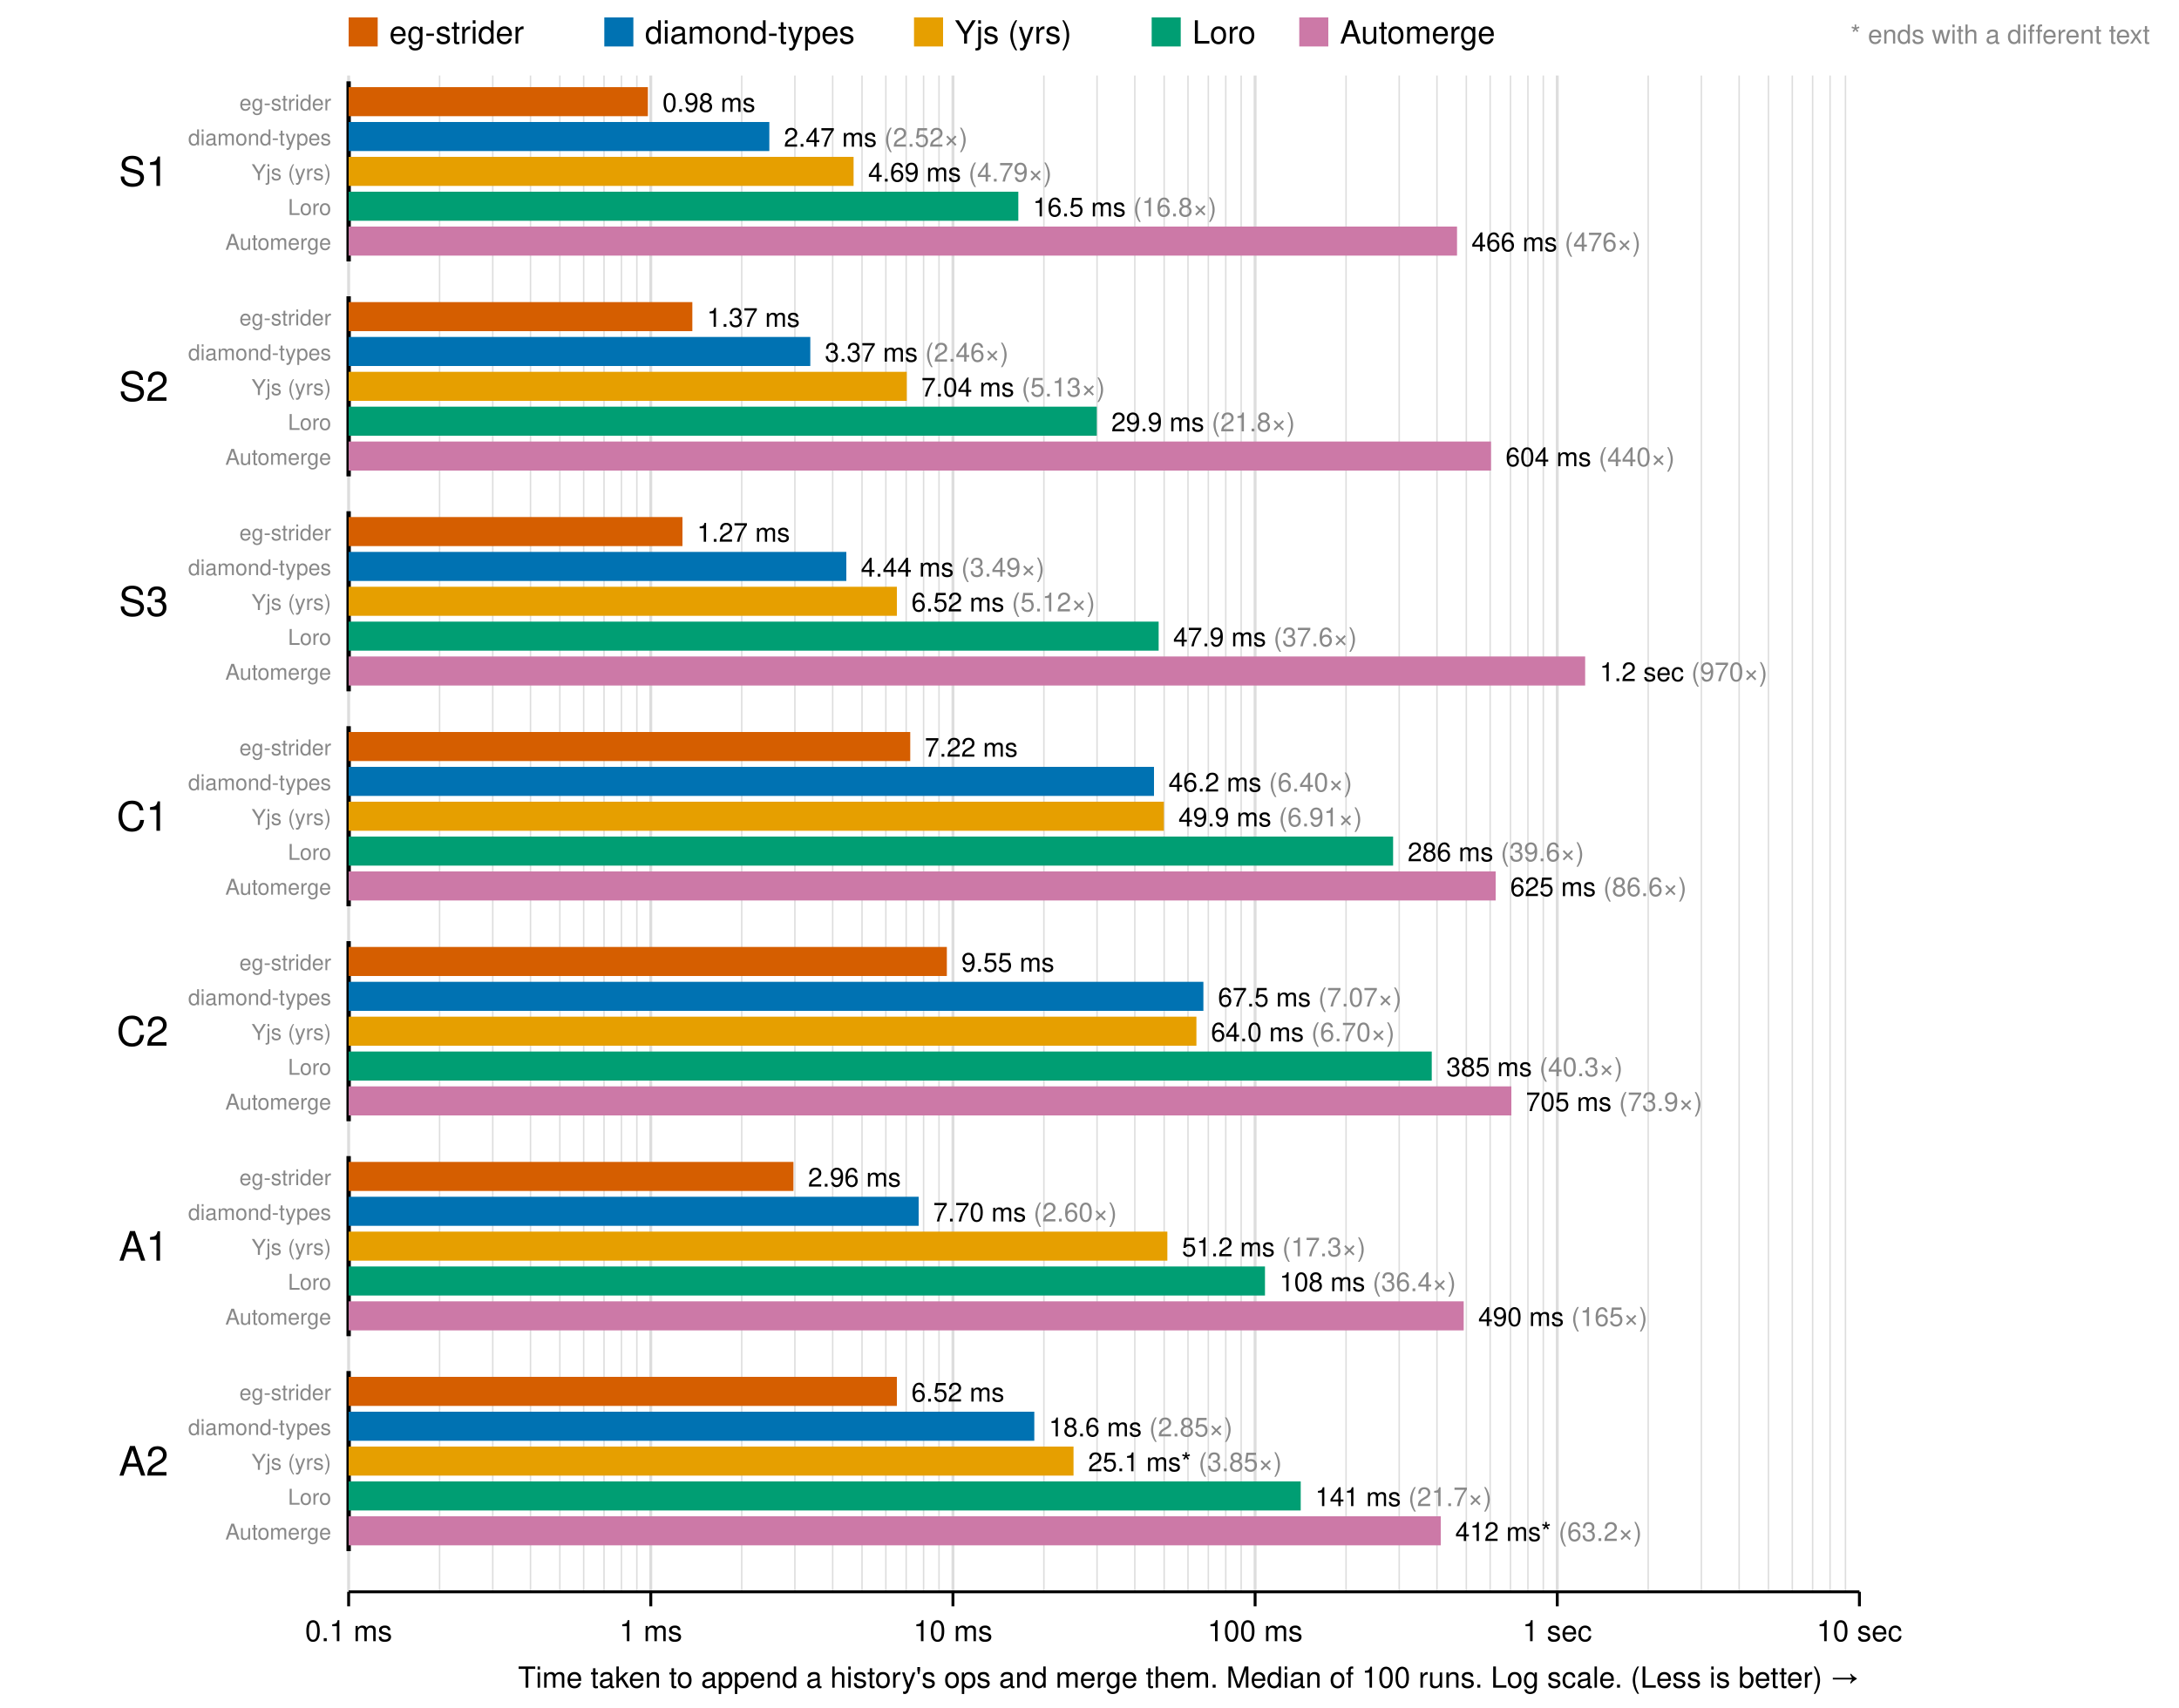
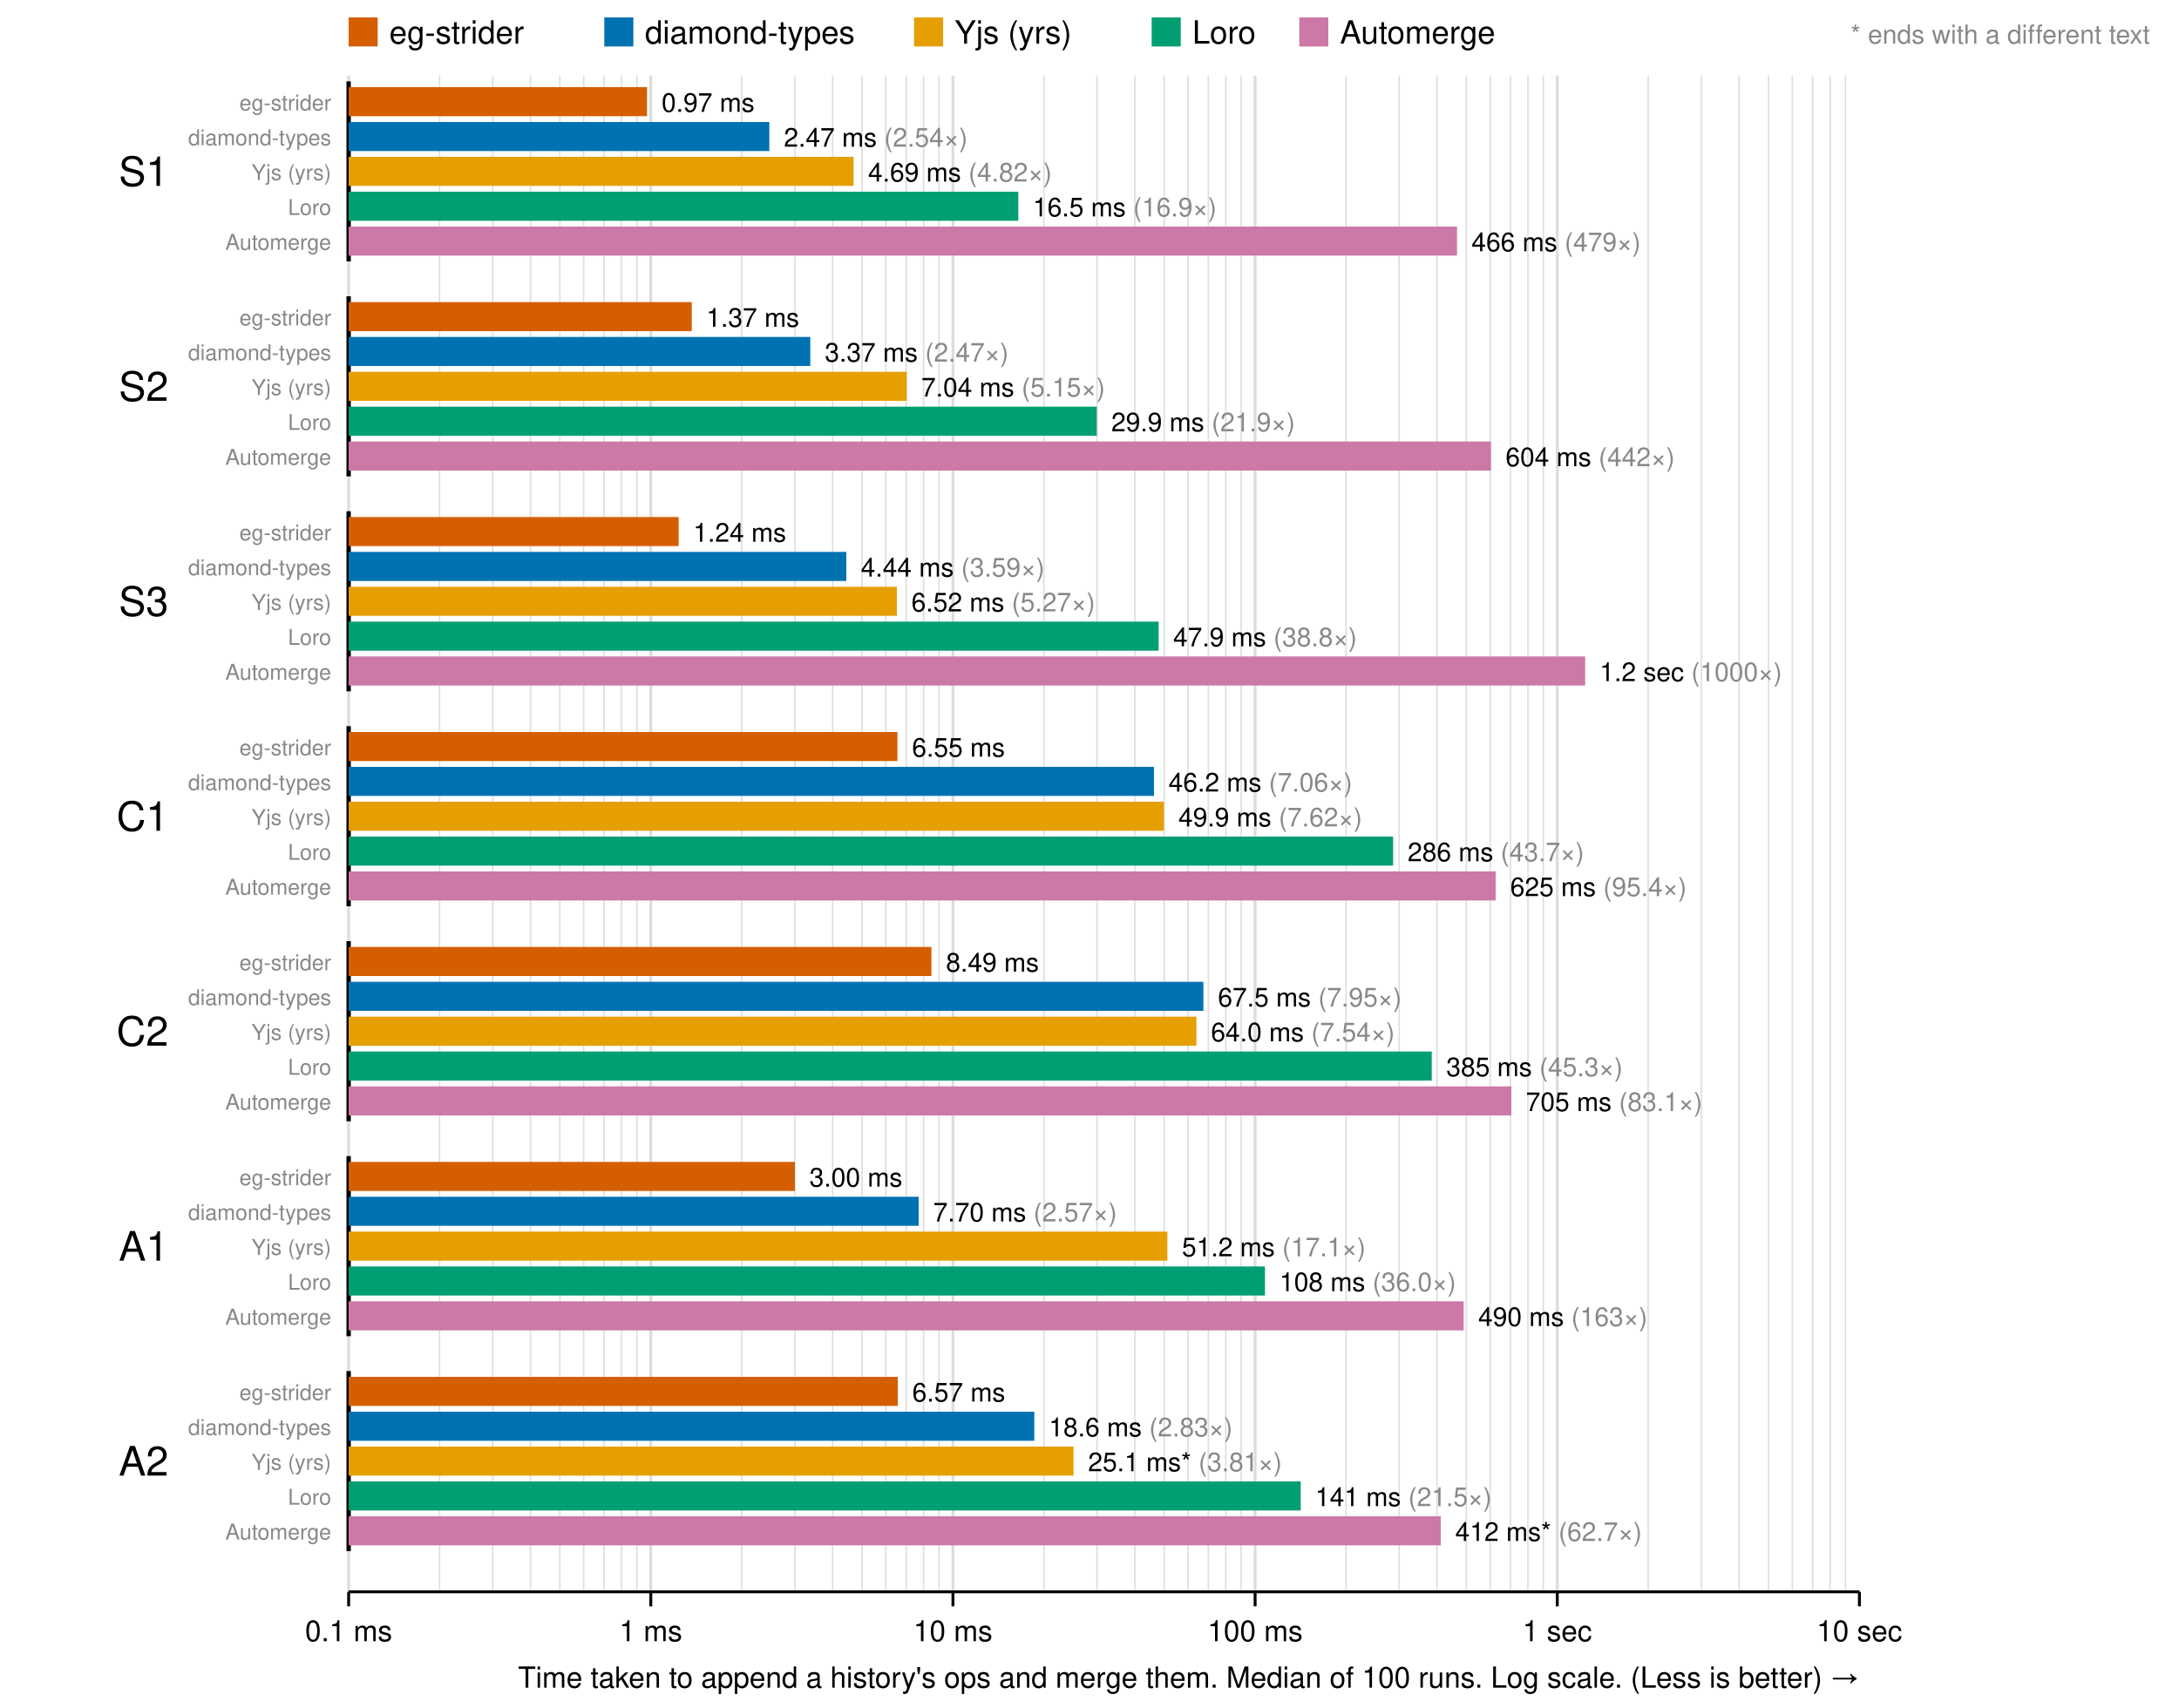
<svg xmlns="http://www.w3.org/2000/svg" viewBox="0 0 750 588" font-family="Helvetica, Arial, sans-serif">
  <rect width="750" height="588" fill="white" />
  <rect x="120" y="6" width="10" height="10" fill="#d55e00" />
  <text x="134" y="15" font-size="11">eg-strider</text>
  <rect x="208.0" y="6" width="10" height="10" fill="#0072b2" />
  <text x="222.0" y="15" font-size="11">diamond-types</text>
  <rect x="314.6" y="6" width="10" height="10" fill="#e69f00" />
  <text x="328.6" y="15" font-size="11">Yjs (yrs)</text>
  <rect x="396.4" y="6" width="10" height="10" fill="#009e73" />
  <text x="410.4" y="15" font-size="11">Loro</text>
  <rect x="447.2" y="6" width="10" height="10" fill="#cc79a7" />
  <text x="461.2" y="15" font-size="11">Automerge</text>
  <text x="740" y="15" font-size="9" fill="#888" text-anchor="end">* ends with a different text</text>
  <line x1="120.0" y1="26" x2="120.0" y2="548" stroke="#ddd" stroke-width="1" />
  <line x1="151.3" y1="26" x2="151.3" y2="548" stroke="#ddd" stroke-width="0.5" />
  <line x1="169.6" y1="26" x2="169.6" y2="548" stroke="#ddd" stroke-width="0.5" />
  <line x1="182.6" y1="26" x2="182.6" y2="548" stroke="#ddd" stroke-width="0.5" />
  <line x1="192.7" y1="26" x2="192.7" y2="548" stroke="#ddd" stroke-width="0.5" />
  <line x1="200.9" y1="26" x2="200.9" y2="548" stroke="#ddd" stroke-width="0.5" />
  <line x1="207.9" y1="26" x2="207.9" y2="548" stroke="#ddd" stroke-width="0.5" />
  <line x1="213.9" y1="26" x2="213.9" y2="548" stroke="#ddd" stroke-width="0.5" />
  <line x1="219.2" y1="26" x2="219.2" y2="548" stroke="#ddd" stroke-width="0.5" />
  <line x1="224.0" y1="26" x2="224.0" y2="548" stroke="#ddd" stroke-width="1" />
  <line x1="255.3" y1="26" x2="255.3" y2="548" stroke="#ddd" stroke-width="0.5" />
  <line x1="273.6" y1="26" x2="273.6" y2="548" stroke="#ddd" stroke-width="0.5" />
  <line x1="286.6" y1="26" x2="286.6" y2="548" stroke="#ddd" stroke-width="0.5" />
  <line x1="296.7" y1="26" x2="296.7" y2="548" stroke="#ddd" stroke-width="0.5" />
  <line x1="304.9" y1="26" x2="304.9" y2="548" stroke="#ddd" stroke-width="0.5" />
  <line x1="311.9" y1="26" x2="311.9" y2="548" stroke="#ddd" stroke-width="0.5" />
  <line x1="317.9" y1="26" x2="317.9" y2="548" stroke="#ddd" stroke-width="0.5" />
  <line x1="323.2" y1="26" x2="323.2" y2="548" stroke="#ddd" stroke-width="0.5" />
  <line x1="328.0" y1="26" x2="328.0" y2="548" stroke="#ddd" stroke-width="1" />
  <line x1="359.3" y1="26" x2="359.3" y2="548" stroke="#ddd" stroke-width="0.5" />
  <line x1="377.6" y1="26" x2="377.6" y2="548" stroke="#ddd" stroke-width="0.5" />
  <line x1="390.6" y1="26" x2="390.6" y2="548" stroke="#ddd" stroke-width="0.5" />
  <line x1="400.7" y1="26" x2="400.7" y2="548" stroke="#ddd" stroke-width="0.5" />
  <line x1="408.9" y1="26" x2="408.9" y2="548" stroke="#ddd" stroke-width="0.5" />
  <line x1="415.9" y1="26" x2="415.9" y2="548" stroke="#ddd" stroke-width="0.5" />
  <line x1="421.9" y1="26" x2="421.9" y2="548" stroke="#ddd" stroke-width="0.5" />
  <line x1="427.2" y1="26" x2="427.2" y2="548" stroke="#ddd" stroke-width="0.5" />
  <line x1="432.0" y1="26" x2="432.0" y2="548" stroke="#ddd" stroke-width="1" />
  <line x1="463.3" y1="26" x2="463.3" y2="548" stroke="#ddd" stroke-width="0.5" />
  <line x1="481.6" y1="26" x2="481.6" y2="548" stroke="#ddd" stroke-width="0.5" />
  <line x1="494.6" y1="26" x2="494.6" y2="548" stroke="#ddd" stroke-width="0.5" />
  <line x1="504.7" y1="26" x2="504.7" y2="548" stroke="#ddd" stroke-width="0.5" />
  <line x1="512.9" y1="26" x2="512.9" y2="548" stroke="#ddd" stroke-width="0.5" />
  <line x1="519.9" y1="26" x2="519.9" y2="548" stroke="#ddd" stroke-width="0.5" />
  <line x1="525.9" y1="26" x2="525.9" y2="548" stroke="#ddd" stroke-width="0.5" />
  <line x1="531.2" y1="26" x2="531.2" y2="548" stroke="#ddd" stroke-width="0.5" />
  <line x1="536.0" y1="26" x2="536.0" y2="548" stroke="#ddd" stroke-width="1" />
  <line x1="567.3" y1="26" x2="567.3" y2="548" stroke="#ddd" stroke-width="0.5" />
  <line x1="585.6" y1="26" x2="585.6" y2="548" stroke="#ddd" stroke-width="0.5" />
  <line x1="598.6" y1="26" x2="598.6" y2="548" stroke="#ddd" stroke-width="0.5" />
  <line x1="608.7" y1="26" x2="608.7" y2="548" stroke="#ddd" stroke-width="0.5" />
  <line x1="616.9" y1="26" x2="616.9" y2="548" stroke="#ddd" stroke-width="0.5" />
  <line x1="623.9" y1="26" x2="623.9" y2="548" stroke="#ddd" stroke-width="0.5" />
  <line x1="629.9" y1="26" x2="629.9" y2="548" stroke="#ddd" stroke-width="0.5" />
  <line x1="635.2" y1="26" x2="635.2" y2="548" stroke="#ddd" stroke-width="0.5" />
  <line x1="120.0" y1="548" x2="120.0" y2="553" stroke="black" />
  <text x="120.0" y="565" font-size="10" text-anchor="middle">0.1 ms</text>
  <line x1="224.0" y1="548" x2="224.0" y2="553" stroke="black" />
  <text x="224.0" y="565" font-size="10" text-anchor="middle">1 ms</text>
  <line x1="328.0" y1="548" x2="328.0" y2="553" stroke="black" />
  <text x="328.0" y="565" font-size="10" text-anchor="middle">10 ms</text>
  <line x1="432.0" y1="548" x2="432.0" y2="553" stroke="black" />
  <text x="432.0" y="565" font-size="10" text-anchor="middle">100 ms</text>
  <line x1="536.0" y1="548" x2="536.0" y2="553" stroke="black" />
  <text x="536.0" y="565" font-size="10" text-anchor="middle">1 sec</text>
  <line x1="640.0" y1="548" x2="640.0" y2="553" stroke="black" />
  <text x="640.0" y="565" font-size="10" text-anchor="middle">10 sec</text>
  <line x1="120" y1="548" x2="640" y2="548" stroke="black" />
  <text x="640" y="581" font-size="10" text-anchor="end">Time taken to append a history's ops and merge them. Median of 100 runs. Log scale. (Less is better) →</text>
  <text x="58" y="64.0" font-size="14" text-anchor="end">S1</text>
  <line x1="120" y1="28" x2="120" y2="90" stroke="black" stroke-width="1.5" />
  <text x="114" y="38" font-size="7.5" fill="#888" text-anchor="end">eg-strider</text>
-   <rect x="120" y="30" width="103.0" height="10" fill="#d55e00" />
-   <text x="228.0" y="38.5" font-size="9">0.98 ms</text>
+   <rect x="120" y="30" width="102.7" height="10" fill="#d55e00" />
+   <text x="227.7" y="38.5" font-size="9">0.97 ms</text>
  <text x="114" y="50" font-size="7.5" fill="#888" text-anchor="end">diamond-types</text>
  <rect x="120" y="42" width="144.8" height="10" fill="#0072b2" />
-   <text x="269.8" y="50.5" font-size="9">2.47 ms <tspan fill="#888">(2.52×)</tspan>
+   <text x="269.8" y="50.5" font-size="9">2.47 ms <tspan fill="#888">(2.54×)</tspan>
  </text>
  <text x="114" y="62" font-size="7.5" fill="#888" text-anchor="end">Yjs (yrs)</text>
  <rect x="120" y="54" width="173.8" height="10" fill="#e69f00" />
-   <text x="298.8" y="62.5" font-size="9">4.69 ms <tspan fill="#888">(4.79×)</tspan>
+   <text x="298.8" y="62.5" font-size="9">4.69 ms <tspan fill="#888">(4.82×)</tspan>
  </text>
  <text x="114" y="74" font-size="7.5" fill="#888" text-anchor="end">Loro</text>
  <rect x="120" y="66" width="230.5" height="10" fill="#009e73" />
-   <text x="355.5" y="74.5" font-size="9">16.5 ms <tspan fill="#888">(16.8×)</tspan>
+   <text x="355.5" y="74.5" font-size="9">16.5 ms <tspan fill="#888">(16.9×)</tspan>
  </text>
  <text x="114" y="86" font-size="7.5" fill="#888" text-anchor="end">Automerge</text>
  <rect x="120" y="78" width="381.5" height="10" fill="#cc79a7" />
-   <text x="506.5" y="86.5" font-size="9">466 ms <tspan fill="#888">(476×)</tspan>
+   <text x="506.5" y="86.5" font-size="9">466 ms <tspan fill="#888">(479×)</tspan>
  </text>
  <text x="58" y="138.0" font-size="14" text-anchor="end">S2</text>
  <line x1="120" y1="102" x2="120" y2="164" stroke="black" stroke-width="1.5" />
  <text x="114" y="112" font-size="7.5" fill="#888" text-anchor="end">eg-strider</text>
-   <rect x="120" y="104" width="118.3" height="10" fill="#d55e00" />
-   <text x="243.3" y="112.5" font-size="9">1.37 ms</text>
+   <rect x="120" y="104" width="118.1" height="10" fill="#d55e00" />
+   <text x="243.1" y="112.5" font-size="9">1.37 ms</text>
  <text x="114" y="124" font-size="7.5" fill="#888" text-anchor="end">diamond-types</text>
  <rect x="120" y="116" width="158.9" height="10" fill="#0072b2" />
-   <text x="283.9" y="124.5" font-size="9">3.37 ms <tspan fill="#888">(2.46×)</tspan>
+   <text x="283.9" y="124.5" font-size="9">3.37 ms <tspan fill="#888">(2.47×)</tspan>
  </text>
  <text x="114" y="136" font-size="7.5" fill="#888" text-anchor="end">Yjs (yrs)</text>
  <rect x="120" y="128" width="192.1" height="10" fill="#e69f00" />
-   <text x="317.1" y="136.5" font-size="9">7.04 ms <tspan fill="#888">(5.13×)</tspan>
+   <text x="317.1" y="136.5" font-size="9">7.04 ms <tspan fill="#888">(5.15×)</tspan>
  </text>
  <text x="114" y="148" font-size="7.5" fill="#888" text-anchor="end">Loro</text>
  <rect x="120" y="140" width="257.5" height="10" fill="#009e73" />
-   <text x="382.5" y="148.5" font-size="9">29.9 ms <tspan fill="#888">(21.8×)</tspan>
+   <text x="382.5" y="148.5" font-size="9">29.9 ms <tspan fill="#888">(21.9×)</tspan>
  </text>
  <text x="114" y="160" font-size="7.5" fill="#888" text-anchor="end">Automerge</text>
  <rect x="120" y="152" width="393.2" height="10" fill="#cc79a7" />
-   <text x="518.2" y="160.5" font-size="9">604 ms <tspan fill="#888">(440×)</tspan>
+   <text x="518.2" y="160.5" font-size="9">604 ms <tspan fill="#888">(442×)</tspan>
  </text>
  <text x="58" y="212.0" font-size="14" text-anchor="end">S3</text>
  <line x1="120" y1="176" x2="120" y2="238" stroke="black" stroke-width="1.5" />
  <text x="114" y="186" font-size="7.5" fill="#888" text-anchor="end">eg-strider</text>
-   <rect x="120" y="178" width="114.9" height="10" fill="#d55e00" />
-   <text x="239.9" y="186.5" font-size="9">1.27 ms</text>
+   <rect x="120" y="178" width="113.6" height="10" fill="#d55e00" />
+   <text x="238.6" y="186.5" font-size="9">1.24 ms</text>
  <text x="114" y="198" font-size="7.5" fill="#888" text-anchor="end">diamond-types</text>
  <rect x="120" y="190" width="171.3" height="10" fill="#0072b2" />
-   <text x="296.3" y="198.5" font-size="9">4.44 ms <tspan fill="#888">(3.49×)</tspan>
+   <text x="296.3" y="198.5" font-size="9">4.44 ms <tspan fill="#888">(3.59×)</tspan>
  </text>
  <text x="114" y="210" font-size="7.5" fill="#888" text-anchor="end">Yjs (yrs)</text>
  <rect x="120" y="202" width="188.7" height="10" fill="#e69f00" />
-   <text x="313.7" y="210.5" font-size="9">6.52 ms <tspan fill="#888">(5.12×)</tspan>
+   <text x="313.7" y="210.5" font-size="9">6.52 ms <tspan fill="#888">(5.27×)</tspan>
  </text>
  <text x="114" y="222" font-size="7.5" fill="#888" text-anchor="end">Loro</text>
  <rect x="120" y="214" width="278.8" height="10" fill="#009e73" />
-   <text x="403.8" y="222.5" font-size="9">47.9 ms <tspan fill="#888">(37.6×)</tspan>
+   <text x="403.8" y="222.5" font-size="9">47.9 ms <tspan fill="#888">(38.8×)</tspan>
  </text>
  <text x="114" y="234" font-size="7.5" fill="#888" text-anchor="end">Automerge</text>
  <rect x="120" y="226" width="425.6" height="10" fill="#cc79a7" />
-   <text x="550.6" y="234.5" font-size="9">1.2 sec <tspan fill="#888">(970×)</tspan>
+   <text x="550.6" y="234.5" font-size="9">1.2 sec <tspan fill="#888">(1000×)</tspan>
  </text>
  <text x="58" y="286.0" font-size="14" text-anchor="end">C1</text>
  <line x1="120" y1="250" x2="120" y2="312" stroke="black" stroke-width="1.5" />
  <text x="114" y="260" font-size="7.5" fill="#888" text-anchor="end">eg-strider</text>
-   <rect x="120" y="252" width="193.3" height="10" fill="#d55e00" />
-   <text x="318.3" y="260.5" font-size="9">7.22 ms</text>
+   <rect x="120" y="252" width="188.9" height="10" fill="#d55e00" />
+   <text x="313.9" y="260.5" font-size="9">6.55 ms</text>
  <text x="114" y="272" font-size="7.5" fill="#888" text-anchor="end">diamond-types</text>
  <rect x="120" y="264" width="277.2" height="10" fill="#0072b2" />
-   <text x="402.2" y="272.5" font-size="9">46.2 ms <tspan fill="#888">(6.40×)</tspan>
+   <text x="402.2" y="272.5" font-size="9">46.2 ms <tspan fill="#888">(7.06×)</tspan>
  </text>
  <text x="114" y="284" font-size="7.5" fill="#888" text-anchor="end">Yjs (yrs)</text>
  <rect x="120" y="276" width="280.6" height="10" fill="#e69f00" />
-   <text x="405.6" y="284.5" font-size="9">49.9 ms <tspan fill="#888">(6.91×)</tspan>
+   <text x="405.6" y="284.5" font-size="9">49.9 ms <tspan fill="#888">(7.62×)</tspan>
  </text>
  <text x="114" y="296" font-size="7.5" fill="#888" text-anchor="end">Loro</text>
  <rect x="120" y="288" width="359.5" height="10" fill="#009e73" />
-   <text x="484.5" y="296.5" font-size="9">286 ms <tspan fill="#888">(39.6×)</tspan>
+   <text x="484.5" y="296.5" font-size="9">286 ms <tspan fill="#888">(43.7×)</tspan>
  </text>
  <text x="114" y="308" font-size="7.5" fill="#888" text-anchor="end">Automerge</text>
  <rect x="120" y="300" width="394.8" height="10" fill="#cc79a7" />
-   <text x="519.8" y="308.5" font-size="9">625 ms <tspan fill="#888">(86.6×)</tspan>
+   <text x="519.8" y="308.5" font-size="9">625 ms <tspan fill="#888">(95.4×)</tspan>
  </text>
  <text x="58" y="360.0" font-size="14" text-anchor="end">C2</text>
  <line x1="120" y1="324" x2="120" y2="386" stroke="black" stroke-width="1.5" />
  <text x="114" y="334" font-size="7.5" fill="#888" text-anchor="end">eg-strider</text>
-   <rect x="120" y="326" width="205.9" height="10" fill="#d55e00" />
-   <text x="330.9" y="334.5" font-size="9">9.55 ms</text>
+   <rect x="120" y="326" width="200.6" height="10" fill="#d55e00" />
+   <text x="325.6" y="334.5" font-size="9">8.49 ms</text>
  <text x="114" y="346" font-size="7.5" fill="#888" text-anchor="end">diamond-types</text>
  <rect x="120" y="338" width="294.2" height="10" fill="#0072b2" />
-   <text x="419.2" y="346.5" font-size="9">67.5 ms <tspan fill="#888">(7.07×)</tspan>
+   <text x="419.2" y="346.5" font-size="9">67.5 ms <tspan fill="#888">(7.95×)</tspan>
  </text>
  <text x="114" y="358" font-size="7.5" fill="#888" text-anchor="end">Yjs (yrs)</text>
  <rect x="120" y="350" width="291.8" height="10" fill="#e69f00" />
-   <text x="416.8" y="358.5" font-size="9">64.0 ms <tspan fill="#888">(6.70×)</tspan>
+   <text x="416.8" y="358.5" font-size="9">64.0 ms <tspan fill="#888">(7.54×)</tspan>
  </text>
  <text x="114" y="370" font-size="7.5" fill="#888" text-anchor="end">Loro</text>
  <rect x="120" y="362" width="372.8" height="10" fill="#009e73" />
-   <text x="497.8" y="370.5" font-size="9">385 ms <tspan fill="#888">(40.3×)</tspan>
+   <text x="497.8" y="370.5" font-size="9">385 ms <tspan fill="#888">(45.3×)</tspan>
  </text>
  <text x="114" y="382" font-size="7.5" fill="#888" text-anchor="end">Automerge</text>
  <rect x="120" y="374" width="400.2" height="10" fill="#cc79a7" />
-   <text x="525.2" y="382.5" font-size="9">705 ms <tspan fill="#888">(73.9×)</tspan>
+   <text x="525.2" y="382.5" font-size="9">705 ms <tspan fill="#888">(83.1×)</tspan>
  </text>
  <text x="58" y="434.0" font-size="14" text-anchor="end">A1</text>
  <line x1="120" y1="398" x2="120" y2="460" stroke="black" stroke-width="1.5" />
  <text x="114" y="408" font-size="7.5" fill="#888" text-anchor="end">eg-strider</text>
-   <rect x="120" y="400" width="153.1" height="10" fill="#d55e00" />
-   <text x="278.1" y="408.5" font-size="9">2.96 ms</text>
+   <rect x="120" y="400" width="153.6" height="10" fill="#d55e00" />
+   <text x="278.6" y="408.5" font-size="9">3.00 ms</text>
  <text x="114" y="420" font-size="7.5" fill="#888" text-anchor="end">diamond-types</text>
  <rect x="120" y="412" width="196.2" height="10" fill="#0072b2" />
-   <text x="321.2" y="420.5" font-size="9">7.70 ms <tspan fill="#888">(2.60×)</tspan>
+   <text x="321.2" y="420.5" font-size="9">7.70 ms <tspan fill="#888">(2.57×)</tspan>
  </text>
  <text x="114" y="432" font-size="7.5" fill="#888" text-anchor="end">Yjs (yrs)</text>
  <rect x="120" y="424" width="281.8" height="10" fill="#e69f00" />
-   <text x="406.8" y="432.5" font-size="9">51.2 ms <tspan fill="#888">(17.3×)</tspan>
+   <text x="406.8" y="432.5" font-size="9">51.2 ms <tspan fill="#888">(17.1×)</tspan>
  </text>
  <text x="114" y="444" font-size="7.5" fill="#888" text-anchor="end">Loro</text>
  <rect x="120" y="436" width="315.4" height="10" fill="#009e73" />
-   <text x="440.4" y="444.5" font-size="9">108 ms <tspan fill="#888">(36.4×)</tspan>
+   <text x="440.4" y="444.5" font-size="9">108 ms <tspan fill="#888">(36.0×)</tspan>
  </text>
  <text x="114" y="456" font-size="7.5" fill="#888" text-anchor="end">Automerge</text>
  <rect x="120" y="448" width="383.8" height="10" fill="#cc79a7" />
-   <text x="508.8" y="456.5" font-size="9">490 ms <tspan fill="#888">(165×)</tspan>
+   <text x="508.8" y="456.5" font-size="9">490 ms <tspan fill="#888">(163×)</tspan>
  </text>
  <text x="58" y="508.0" font-size="14" text-anchor="end">A2</text>
  <line x1="120" y1="472" x2="120" y2="534" stroke="black" stroke-width="1.5" />
  <text x="114" y="482" font-size="7.5" fill="#888" text-anchor="end">eg-strider</text>
-   <rect x="120" y="474" width="188.7" height="10" fill="#d55e00" />
-   <text x="313.7" y="482.5" font-size="9">6.52 ms</text>
+   <rect x="120" y="474" width="189.0" height="10" fill="#d55e00" />
+   <text x="314.0" y="482.5" font-size="9">6.57 ms</text>
  <text x="114" y="494" font-size="7.5" fill="#888" text-anchor="end">diamond-types</text>
  <rect x="120" y="486" width="236.0" height="10" fill="#0072b2" />
-   <text x="361.0" y="494.5" font-size="9">18.6 ms <tspan fill="#888">(2.85×)</tspan>
+   <text x="361.0" y="494.5" font-size="9">18.6 ms <tspan fill="#888">(2.83×)</tspan>
  </text>
  <text x="114" y="506" font-size="7.5" fill="#888" text-anchor="end">Yjs (yrs)</text>
  <rect x="120" y="498" width="249.5" height="10" fill="#e69f00" />
-   <text x="374.5" y="506.5" font-size="9">25.1 ms* <tspan fill="#888">(3.85×)</tspan>
+   <text x="374.5" y="506.5" font-size="9">25.1 ms* <tspan fill="#888">(3.81×)</tspan>
  </text>
  <text x="114" y="518" font-size="7.5" fill="#888" text-anchor="end">Loro</text>
  <rect x="120" y="510" width="327.7" height="10" fill="#009e73" />
-   <text x="452.7" y="518.5" font-size="9">141 ms <tspan fill="#888">(21.7×)</tspan>
+   <text x="452.7" y="518.5" font-size="9">141 ms <tspan fill="#888">(21.5×)</tspan>
  </text>
  <text x="114" y="530" font-size="7.5" fill="#888" text-anchor="end">Automerge</text>
  <rect x="120" y="522" width="375.9" height="10" fill="#cc79a7" />
-   <text x="500.9" y="530.5" font-size="9">412 ms* <tspan fill="#888">(63.2×)</tspan>
+   <text x="500.9" y="530.5" font-size="9">412 ms* <tspan fill="#888">(62.7×)</tspan>
  </text>
</svg>
